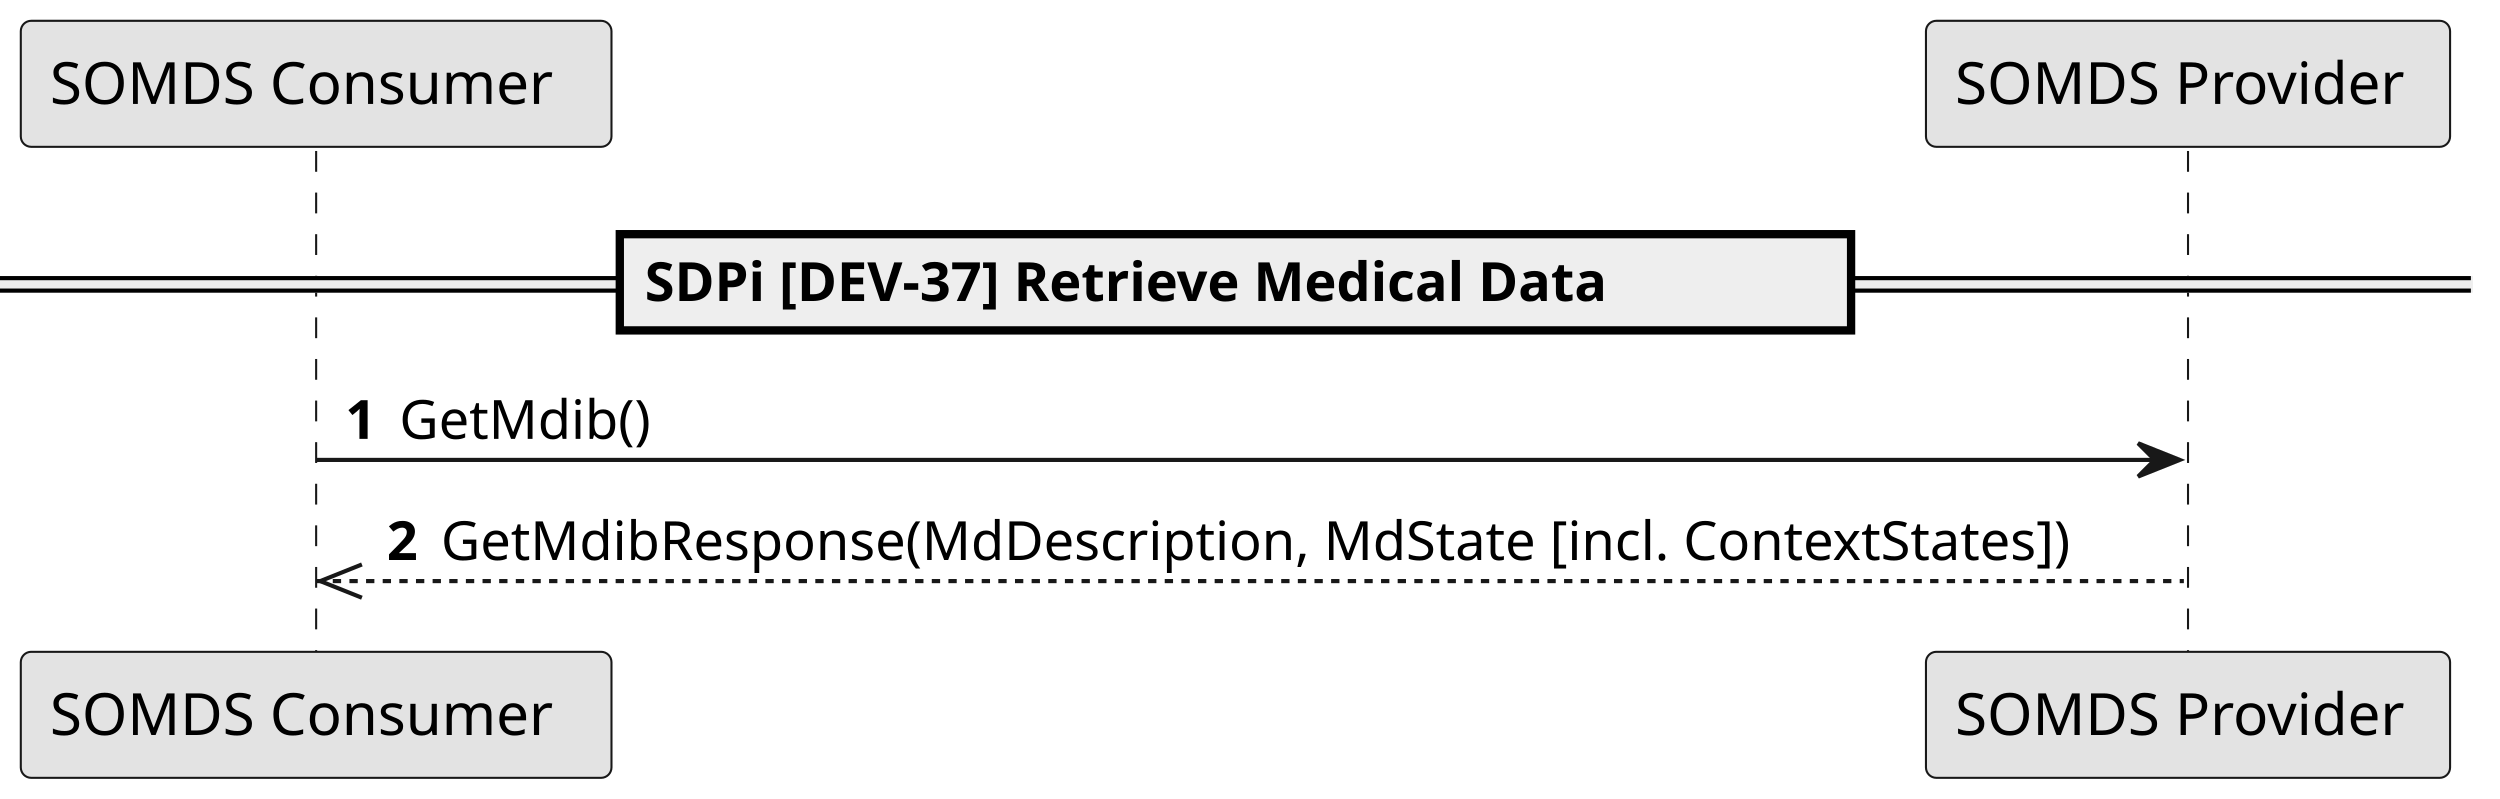
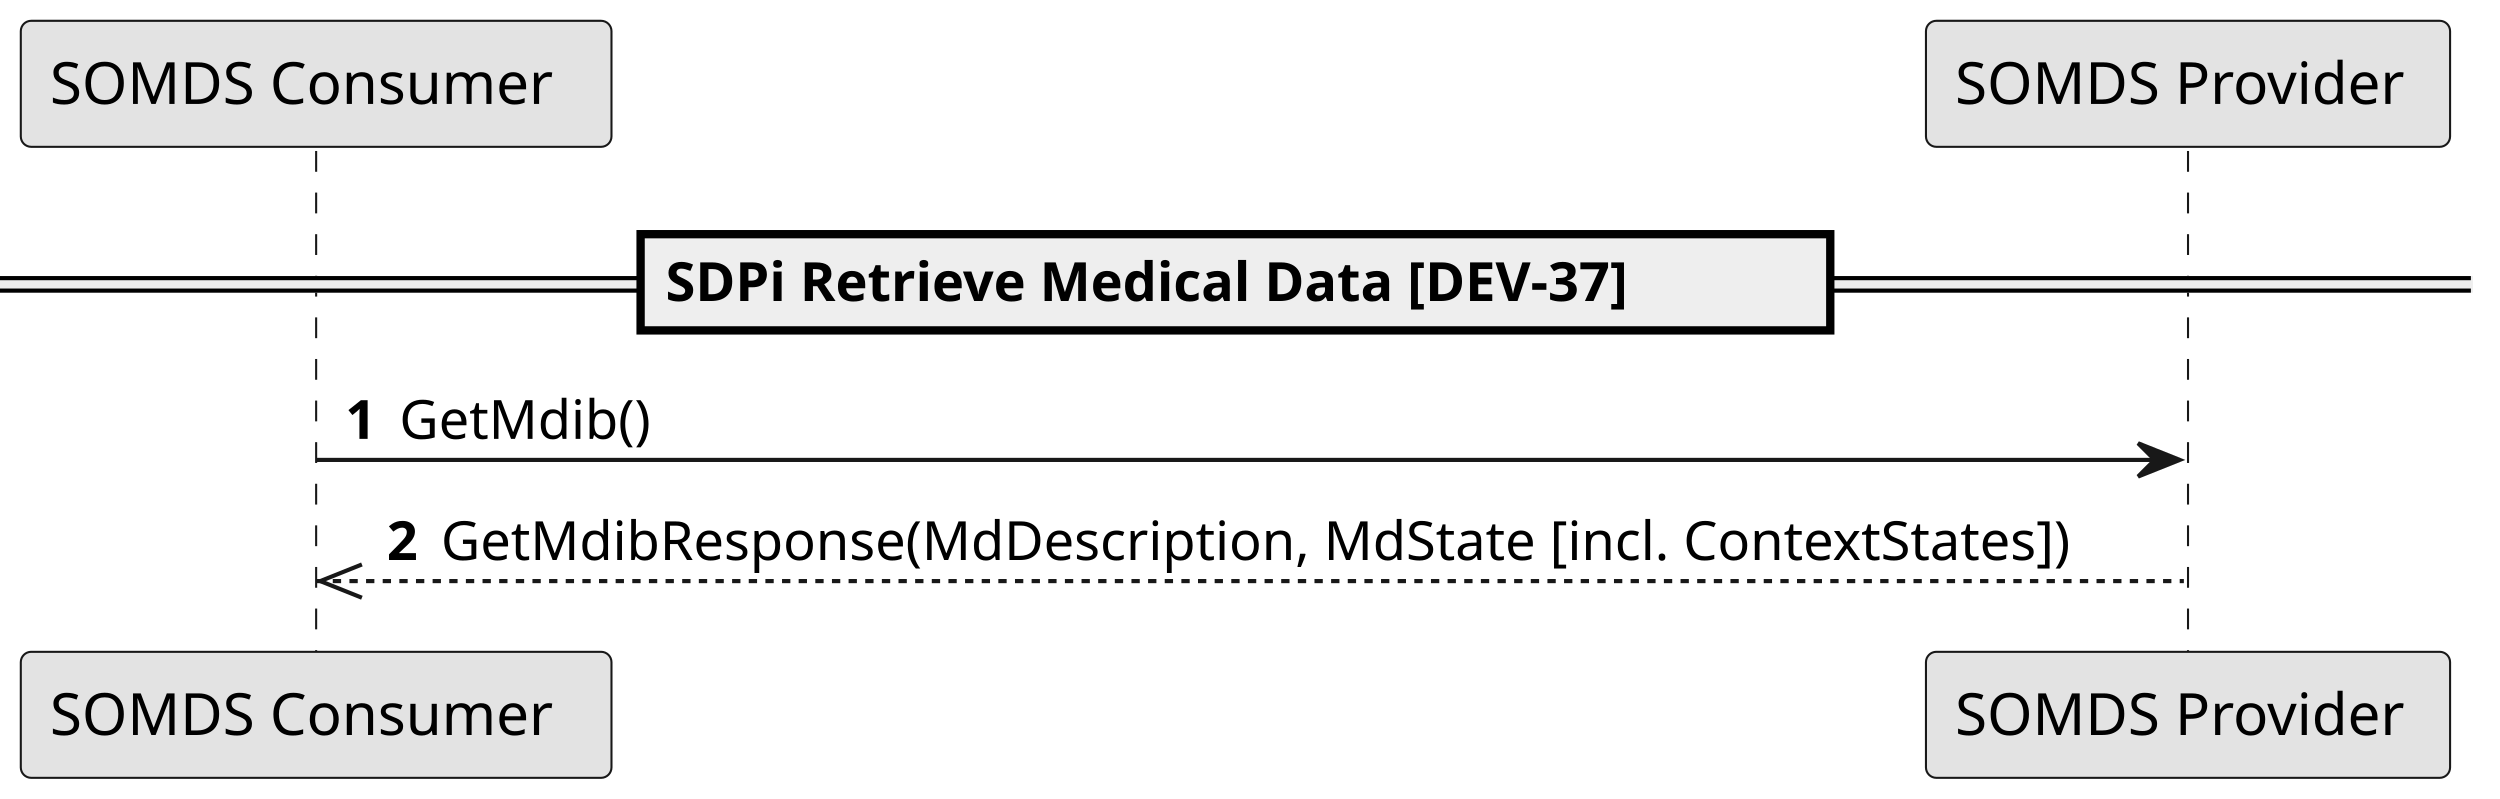
<svg xmlns="http://www.w3.org/2000/svg" contentStyleType="text/css" height="192px" preserveAspectRatio="none" style="width:601px;height:192px;background:#FFFFFF;" version="1.1" viewBox="0 0 601 192" width="601px" zoomAndPan="magnify">
  <defs />
  <g>
    <line style="stroke:#181818;stroke-width:0.5;stroke-dasharray:5.0,5.0;" x1="76" x2="76" y1="36.297" y2="157.695" />
    <line style="stroke:#181818;stroke-width:0.5;stroke-dasharray:5.0,5.0;" x1="526" x2="526" y1="36.297" y2="157.695" />
    <rect fill="#E3E3E3" height="30.297" rx="2.5" ry="2.5" style="stroke:#181818;stroke-width:0.5;" width="142" x="5" y="5" />
    <text fill="#000000" font-family="sans-serif" font-size="14" lengthAdjust="spacing" textLength="128" x="12" y="24.995">SOMDS Consumer</text>
    <rect fill="#E3E3E3" height="30.297" rx="2.5" ry="2.5" style="stroke:#181818;stroke-width:0.5;" width="142" x="5" y="156.695" />
    <text fill="#000000" font-family="sans-serif" font-size="14" lengthAdjust="spacing" textLength="128" x="12" y="176.69">SOMDS Consumer</text>
    <rect fill="#E3E3E3" height="30.297" rx="2.5" ry="2.5" style="stroke:#181818;stroke-width:0.5;" width="126" x="463" y="5" />
    <text fill="#000000" font-family="sans-serif" font-size="14" lengthAdjust="spacing" textLength="112" x="470" y="24.995">SOMDS Provider</text>
    <rect fill="#E3E3E3" height="30.297" rx="2.5" ry="2.5" style="stroke:#181818;stroke-width:0.5;" width="126" x="463" y="156.695" />
    <text fill="#000000" font-family="sans-serif" font-size="14" lengthAdjust="spacing" textLength="112" x="470" y="176.69">SOMDS Provider</text>
    <rect fill="#EEEEEE" height="3" style="stroke:#EEEEEE;stroke-width:1.0;" width="594" x="0" y="66.863" />
    <line style="stroke:#000000;stroke-width:1.0;" x1="0" x2="594" y1="66.863" y2="66.863" />
    <line style="stroke:#000000;stroke-width:1.0;" x1="0" x2="594" y1="69.863" y2="69.863" />
-     <rect fill="#EEEEEE" height="23.133" style="stroke:#000000;stroke-width:2.0;" width="296" x="149" y="56.297" />
-     <text fill="#000000" font-family="sans-serif" font-size="13" font-weight="bold" lengthAdjust="spacing" textLength="272" x="155" y="72.364">SDPi [DEV-37] Retrieve Medical Data</text>
+     <rect fill="#EEEEEE" height="23.133" style="stroke:#000000;stroke-width:2.0;" width="286" x="154" y="56.297" />
+     <text fill="#000000" font-family="sans-serif" font-size="13" font-weight="bold" lengthAdjust="spacing" textLength="272" x="160" y="72.364">SDPi Retrieve Medical Data [DEV-37]</text>
    <polygon fill="#181818" points="514,106.562,524,110.562,514,114.562,518,110.562" style="stroke:#181818;stroke-width:1.0;" />
    <line style="stroke:#181818;stroke-width:1.0;" x1="76" x2="520" y1="110.562" y2="110.562" />
    <text fill="#000000" font-family="sans-serif" font-size="13" font-weight="bold" lengthAdjust="spacing" textLength="9" x="83" y="105.497">1</text>
    <text fill="#000000" font-family="sans-serif" font-size="13" lengthAdjust="spacing" textLength="63" x="96" y="105.497">GetMdib()</text>
    <line style="stroke:#181818;stroke-width:1.0;" x1="77" x2="87" y1="139.695" y2="135.695" />
    <line style="stroke:#181818;stroke-width:1.0;" x1="77" x2="87" y1="139.695" y2="143.695" />
    <line style="stroke:#181818;stroke-width:1.0;stroke-dasharray:2.0,2.0;" x1="76" x2="525" y1="139.695" y2="139.695" />
    <text fill="#000000" font-family="sans-serif" font-size="13" font-weight="bold" lengthAdjust="spacing" textLength="9" x="93" y="134.629">2</text>
    <text fill="#000000" font-family="sans-serif" font-size="13" lengthAdjust="spacing" textLength="413" x="106" y="134.629">GetMdibResponse(MdDescription, MdState [incl. ContextStates])</text>
  </g>
</svg>
